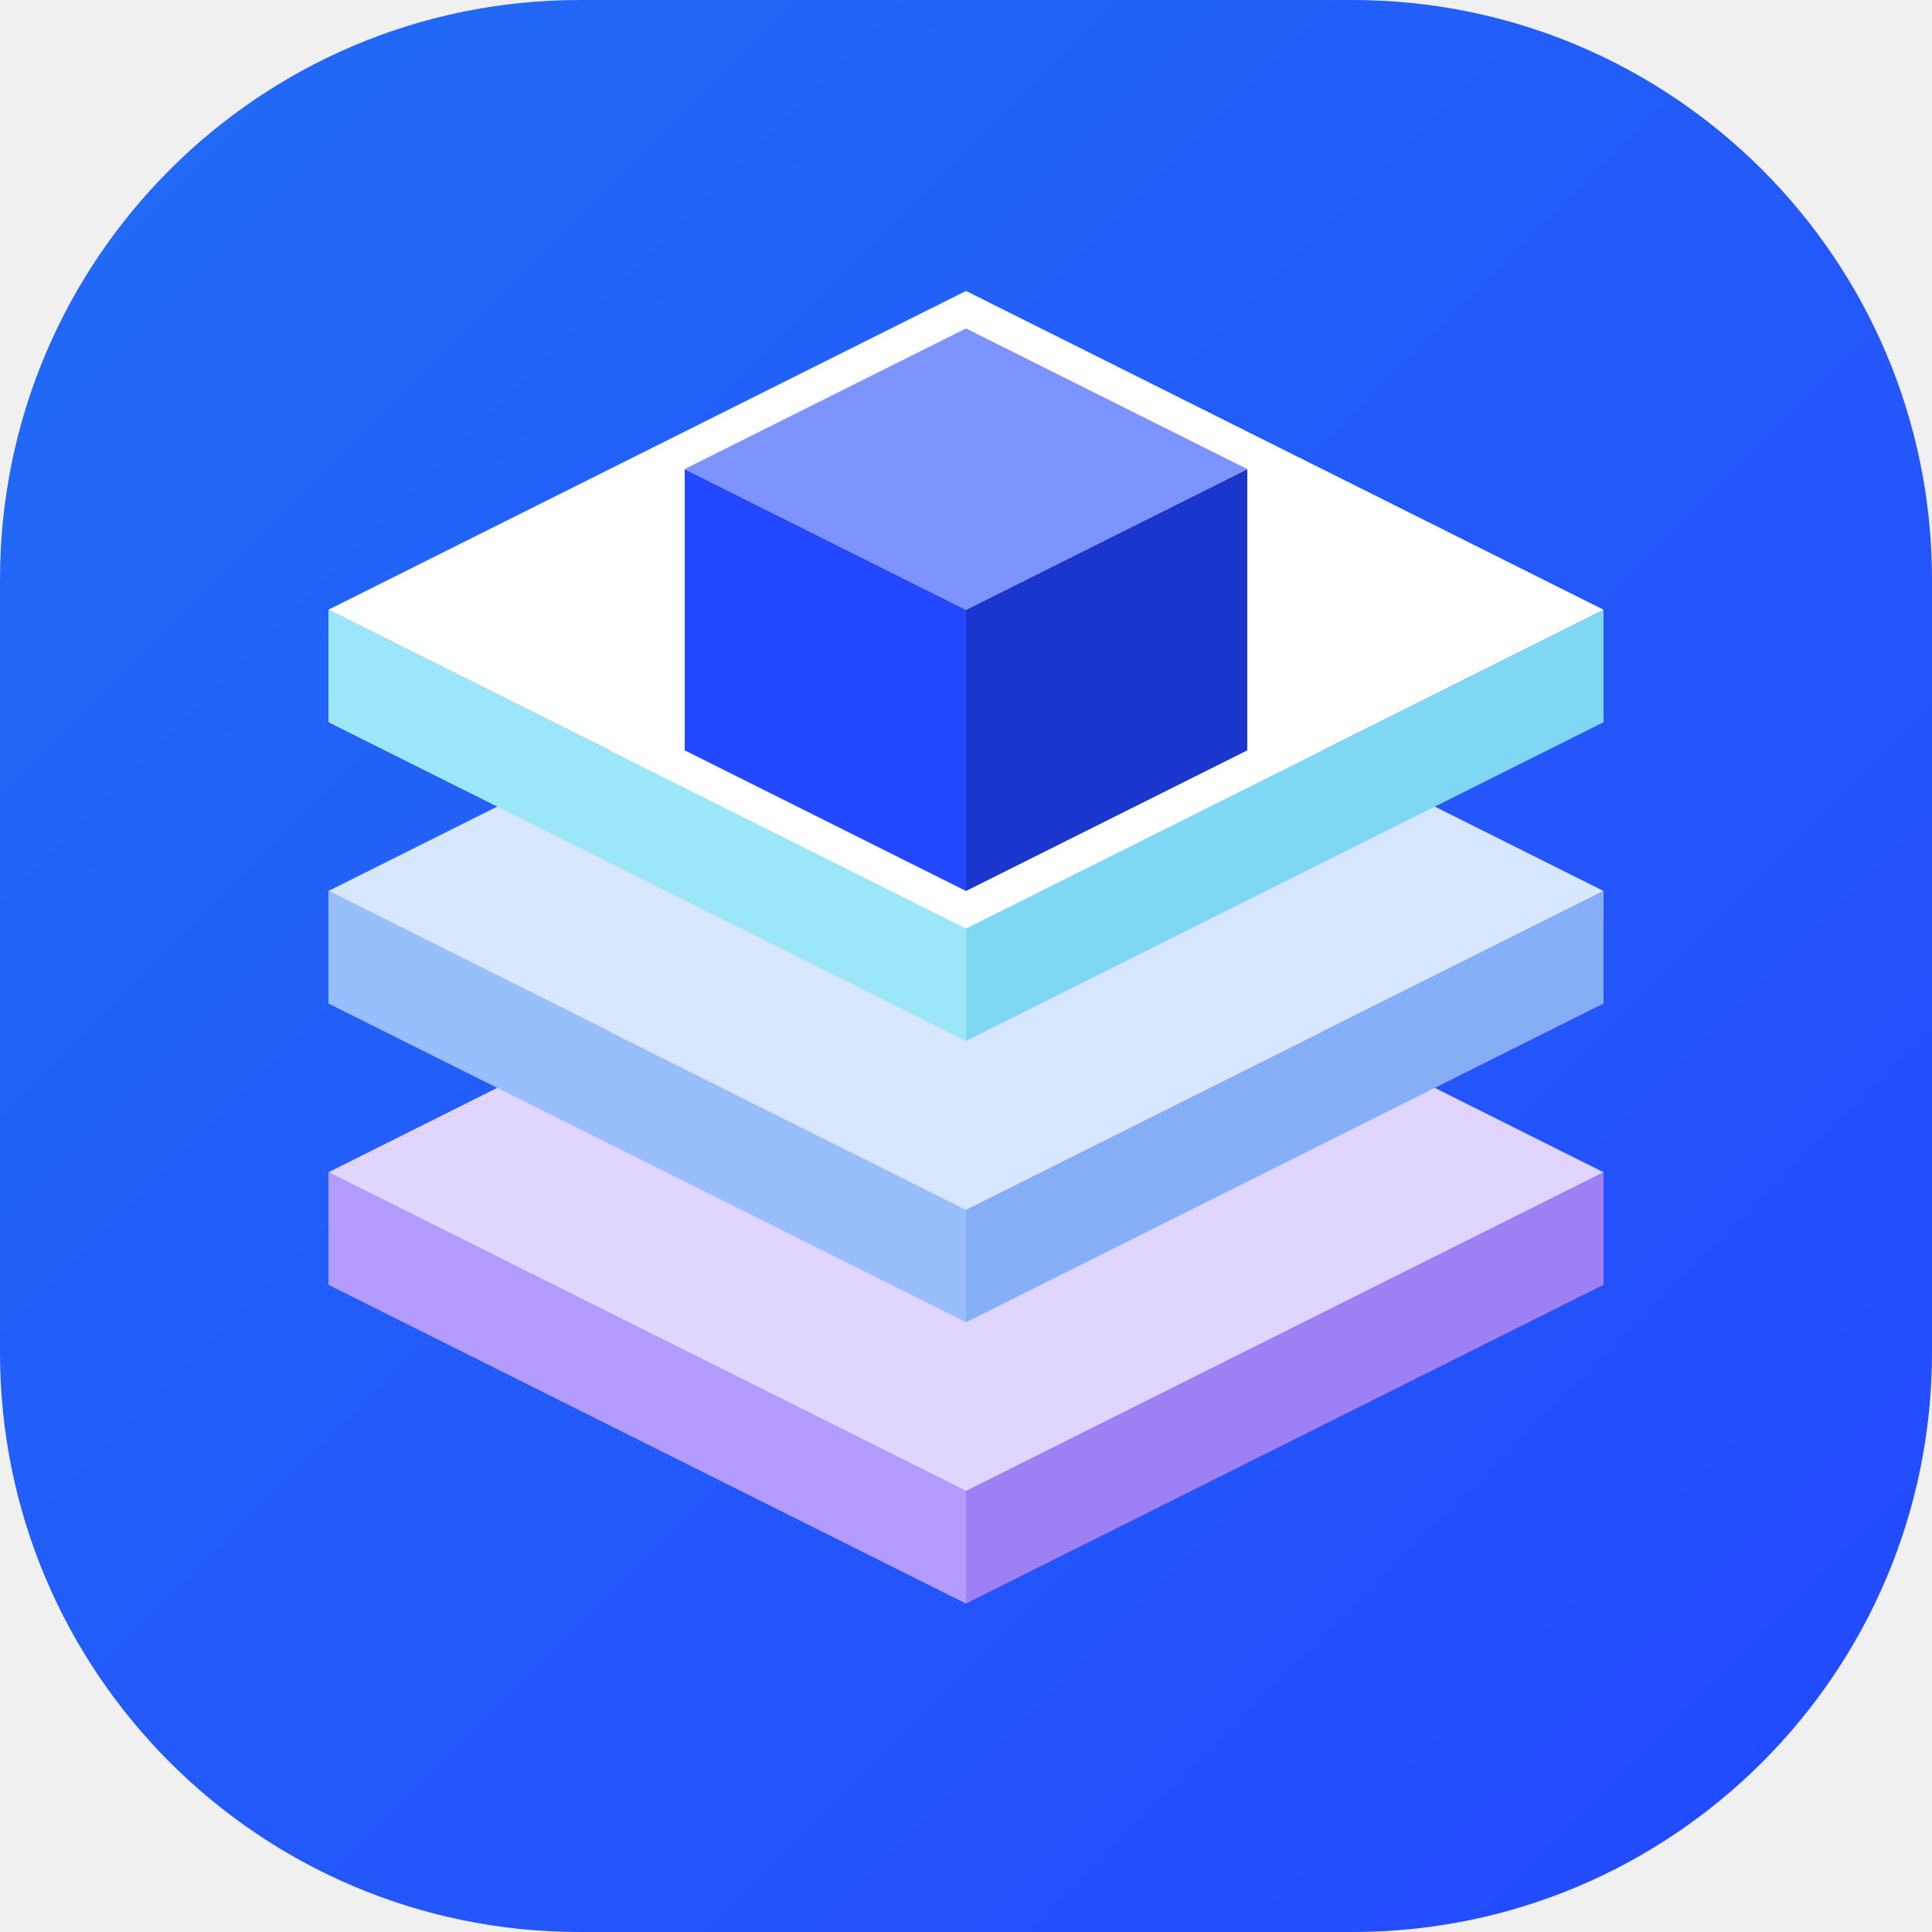
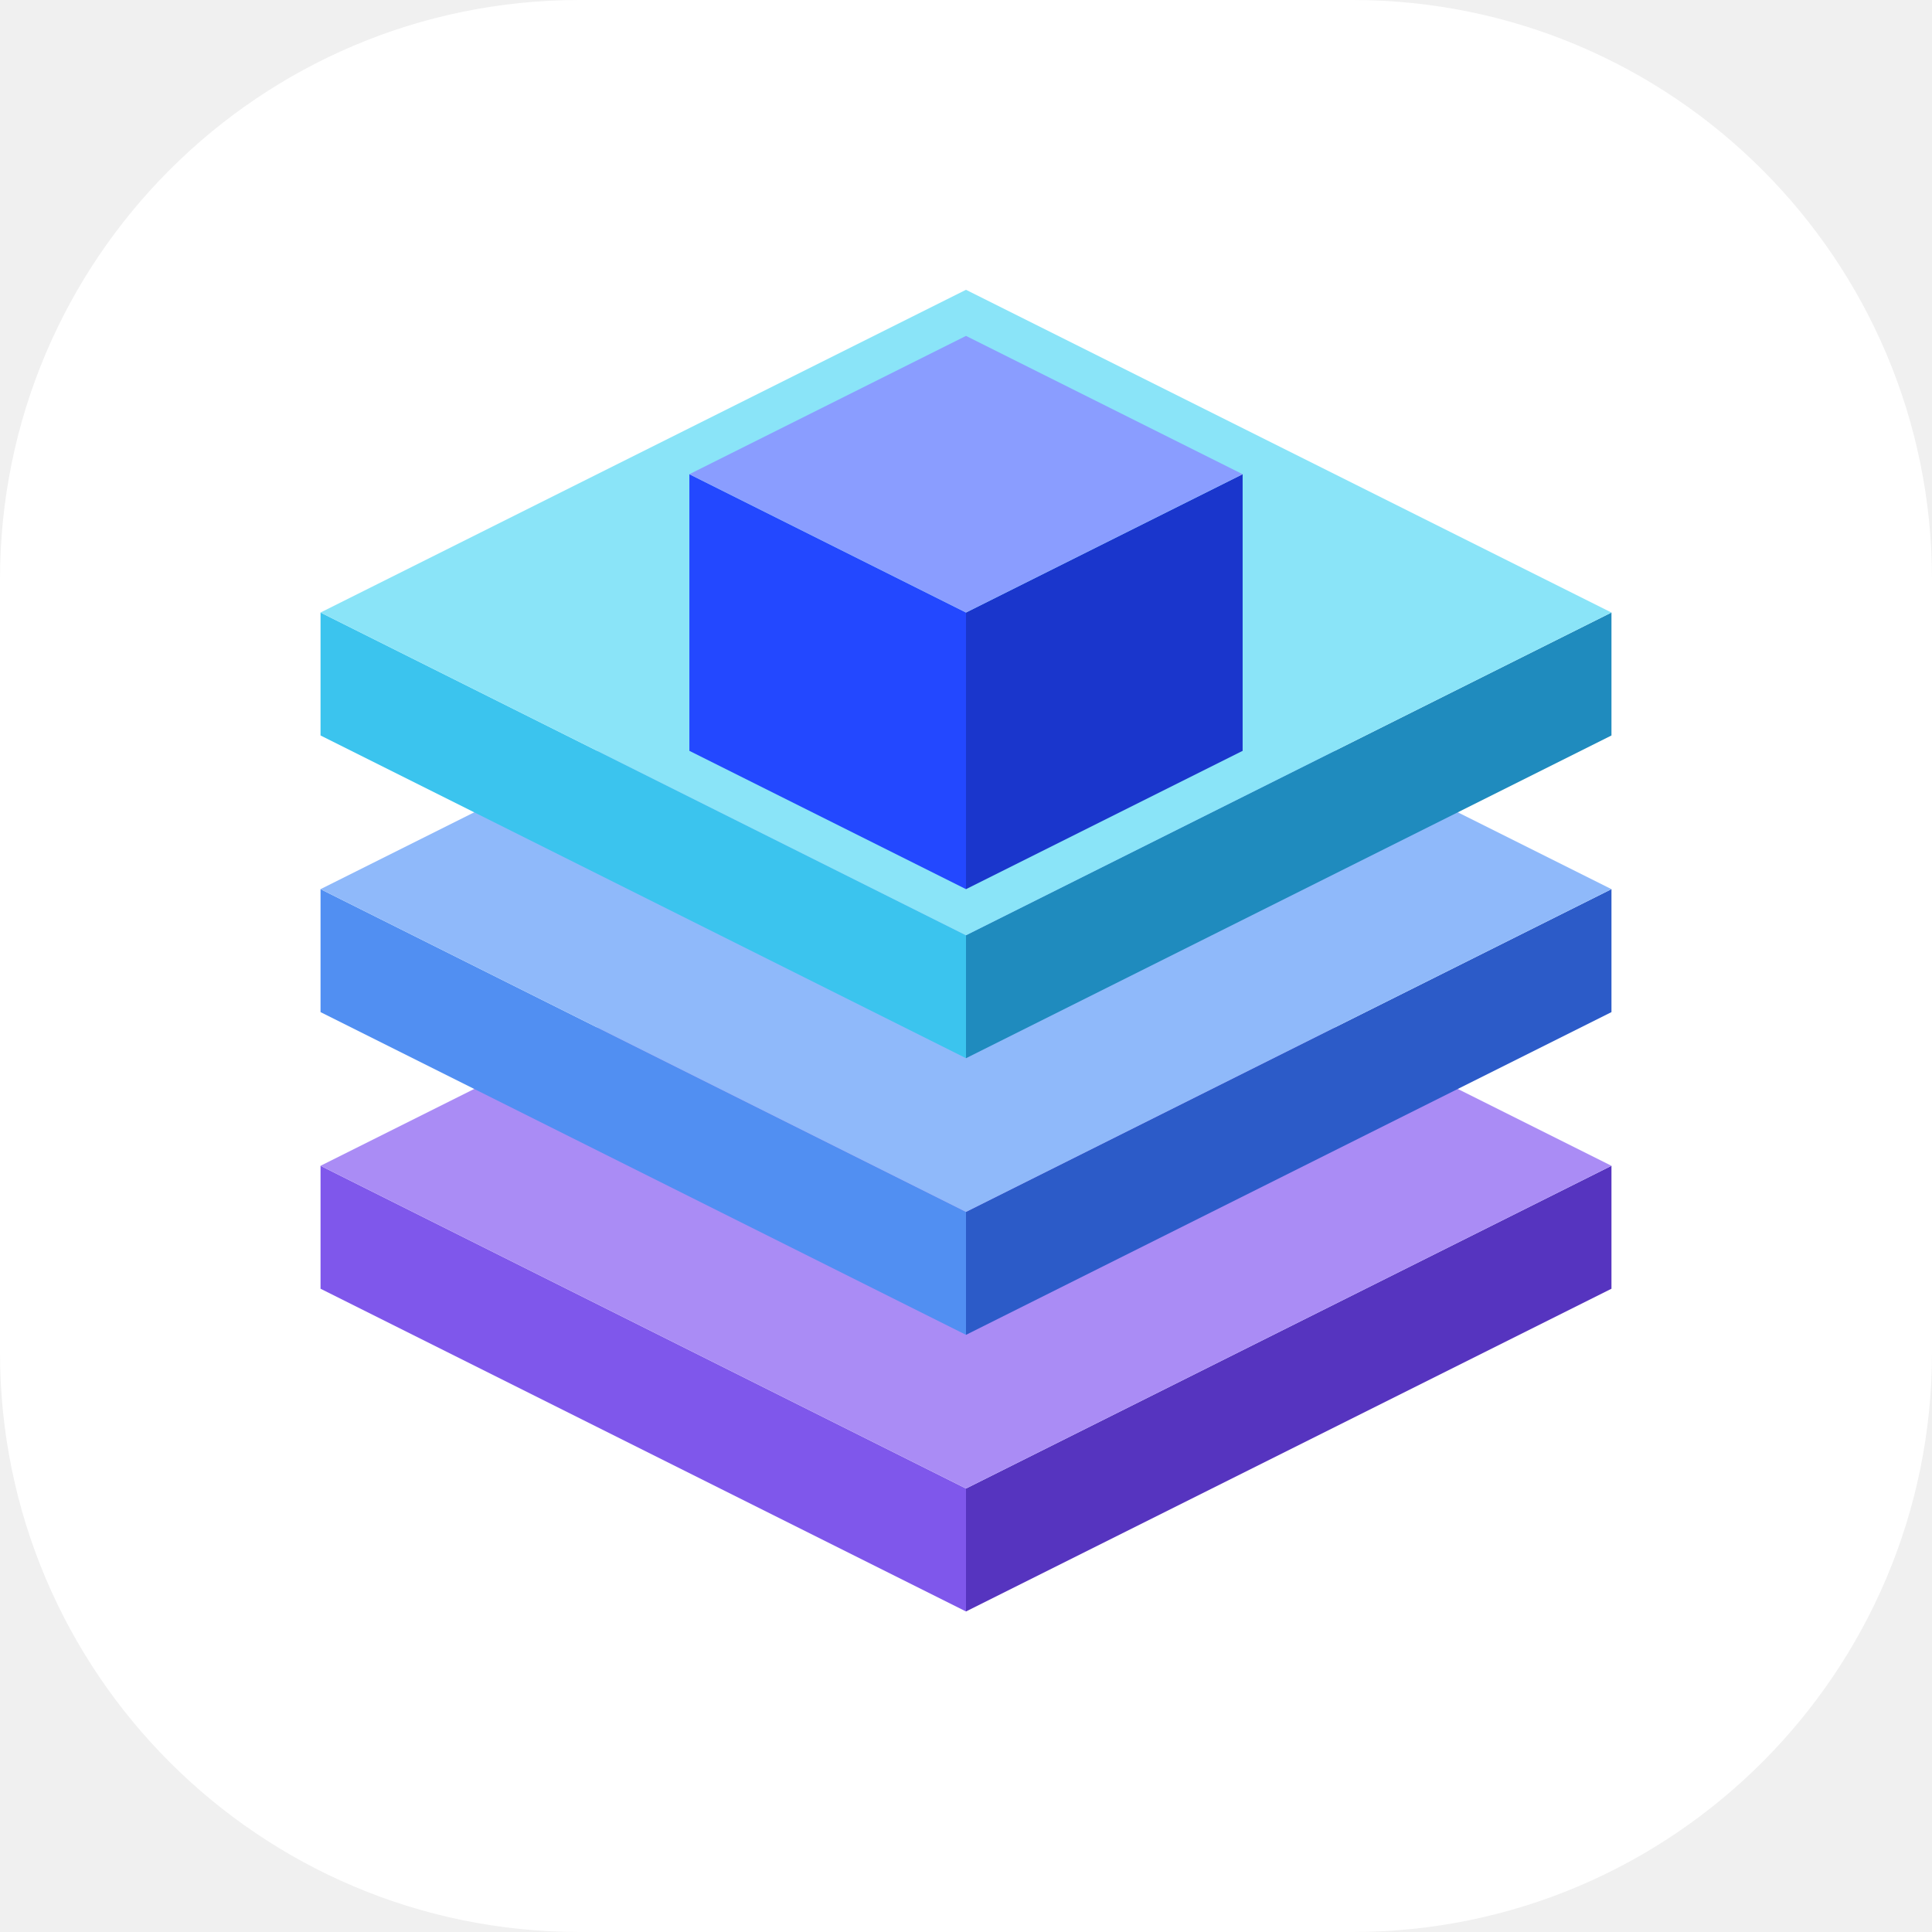
<svg xmlns="http://www.w3.org/2000/svg" viewBox="0 0 512 512" width="512" height="512">
-   <defs>
-     <linearGradient id="g" x1="0" y1="0" x2="1" y2="1">
-       <stop offset="0" stop-color="#226CF5" />
-       <stop offset="1" stop-color="#2348FF" />
-     </linearGradient>
-   </defs>
-   <rect width="512" height="512" rx="153.6" fill="url(#g)" />
-   <g transform="translate(17.4682 17.4682) scale(9.93882)">
-     <path d="M7 29.5L24 38L24 41L7 32.5Z" fill="#B39BFF" />
-     <path d="M24 38L41 29.5L41 32.5L24 41Z" fill="#9C80F4" />
-     <path d="M24 21L41 29.5L24 38L7 29.5Z" fill="#E0D5FF" />
-     <path d="M7 22L24 30.5L24 33.5L7 25Z" fill="#98BEFB" />
-     <path d="M24 30.5L41 22L41 25L24 33.5Z" fill="#86AEF6" />
-     <path d="M24 13.5L41 22L24 30.5L7 22Z" fill="#D6E7FF" />
-     <path d="M7 14.5L24 23L24 26L7 17.5Z" fill="#9CE6FA" />
-     <path d="M24 23L41 14.5L41 17.5L24 26Z" fill="#7FD8F3" />
-     <path d="M24 6L41 14.5L24 23L7 14.5Z" fill="#FFFFFF" />
-     <path d="M16.5 10.75L24 14.5L24 22L16.5 18.25Z" fill="#2348FF" />
-     <path d="M24 14.5L31.5 10.75L31.5 18.25L24 22Z" fill="#1A36CC" />
-     <path d="M24 7L31.5 10.75L24 14.5L16.5 10.75Z" fill="#7D93FF" />
+   <rect width="512" height="512" rx="153.6" fill="#FFFFFF" />
+   <g transform="translate(60.5091 60.5091) scale(8.14545)">
+     <path d="M3 30.5L24 41L24 45L3 34.5Z" fill="#7F57EB" />
+     <path d="M24 41L45 30.5L45 34.5L24 45Z" fill="#5634BF" />
+     <path d="M24 20L45 30.5L24 41L3 30.5Z" fill="#AA8CF5" />
+     <path d="M3 21.5L24 32L24 36L3 25.5Z" fill="#518FF2" />
+     <path d="M24 32L45 21.5L45 25.5L24 36Z" fill="#2C5BC8" />
+     <path d="M24 11L45 21.5L24 32L3 21.5Z" fill="#8FB9FA" />
+     <path d="M3 12.5L24 23L24 27L3 16.5Z" fill="#3BC4EE" />
+     <path d="M24 23L45 12.5L45 16.5L24 27Z" fill="#1F8BBE" />
+     <path d="M24 2L45 12.5L24 23L3 12.5Z" fill="#8AE4F8" />
+     <path d="M15 8L24 12.5L24 21.5L15 17Z" fill="#2348FF" />
+     <path d="M24 12.5L33 8L33 17L24 21.5Z" fill="#1A36CC" />
+     <path d="M24 3.5L33 8L24 12.5L15 8Z" fill="#8A9DFF" />
  </g>
</svg>
